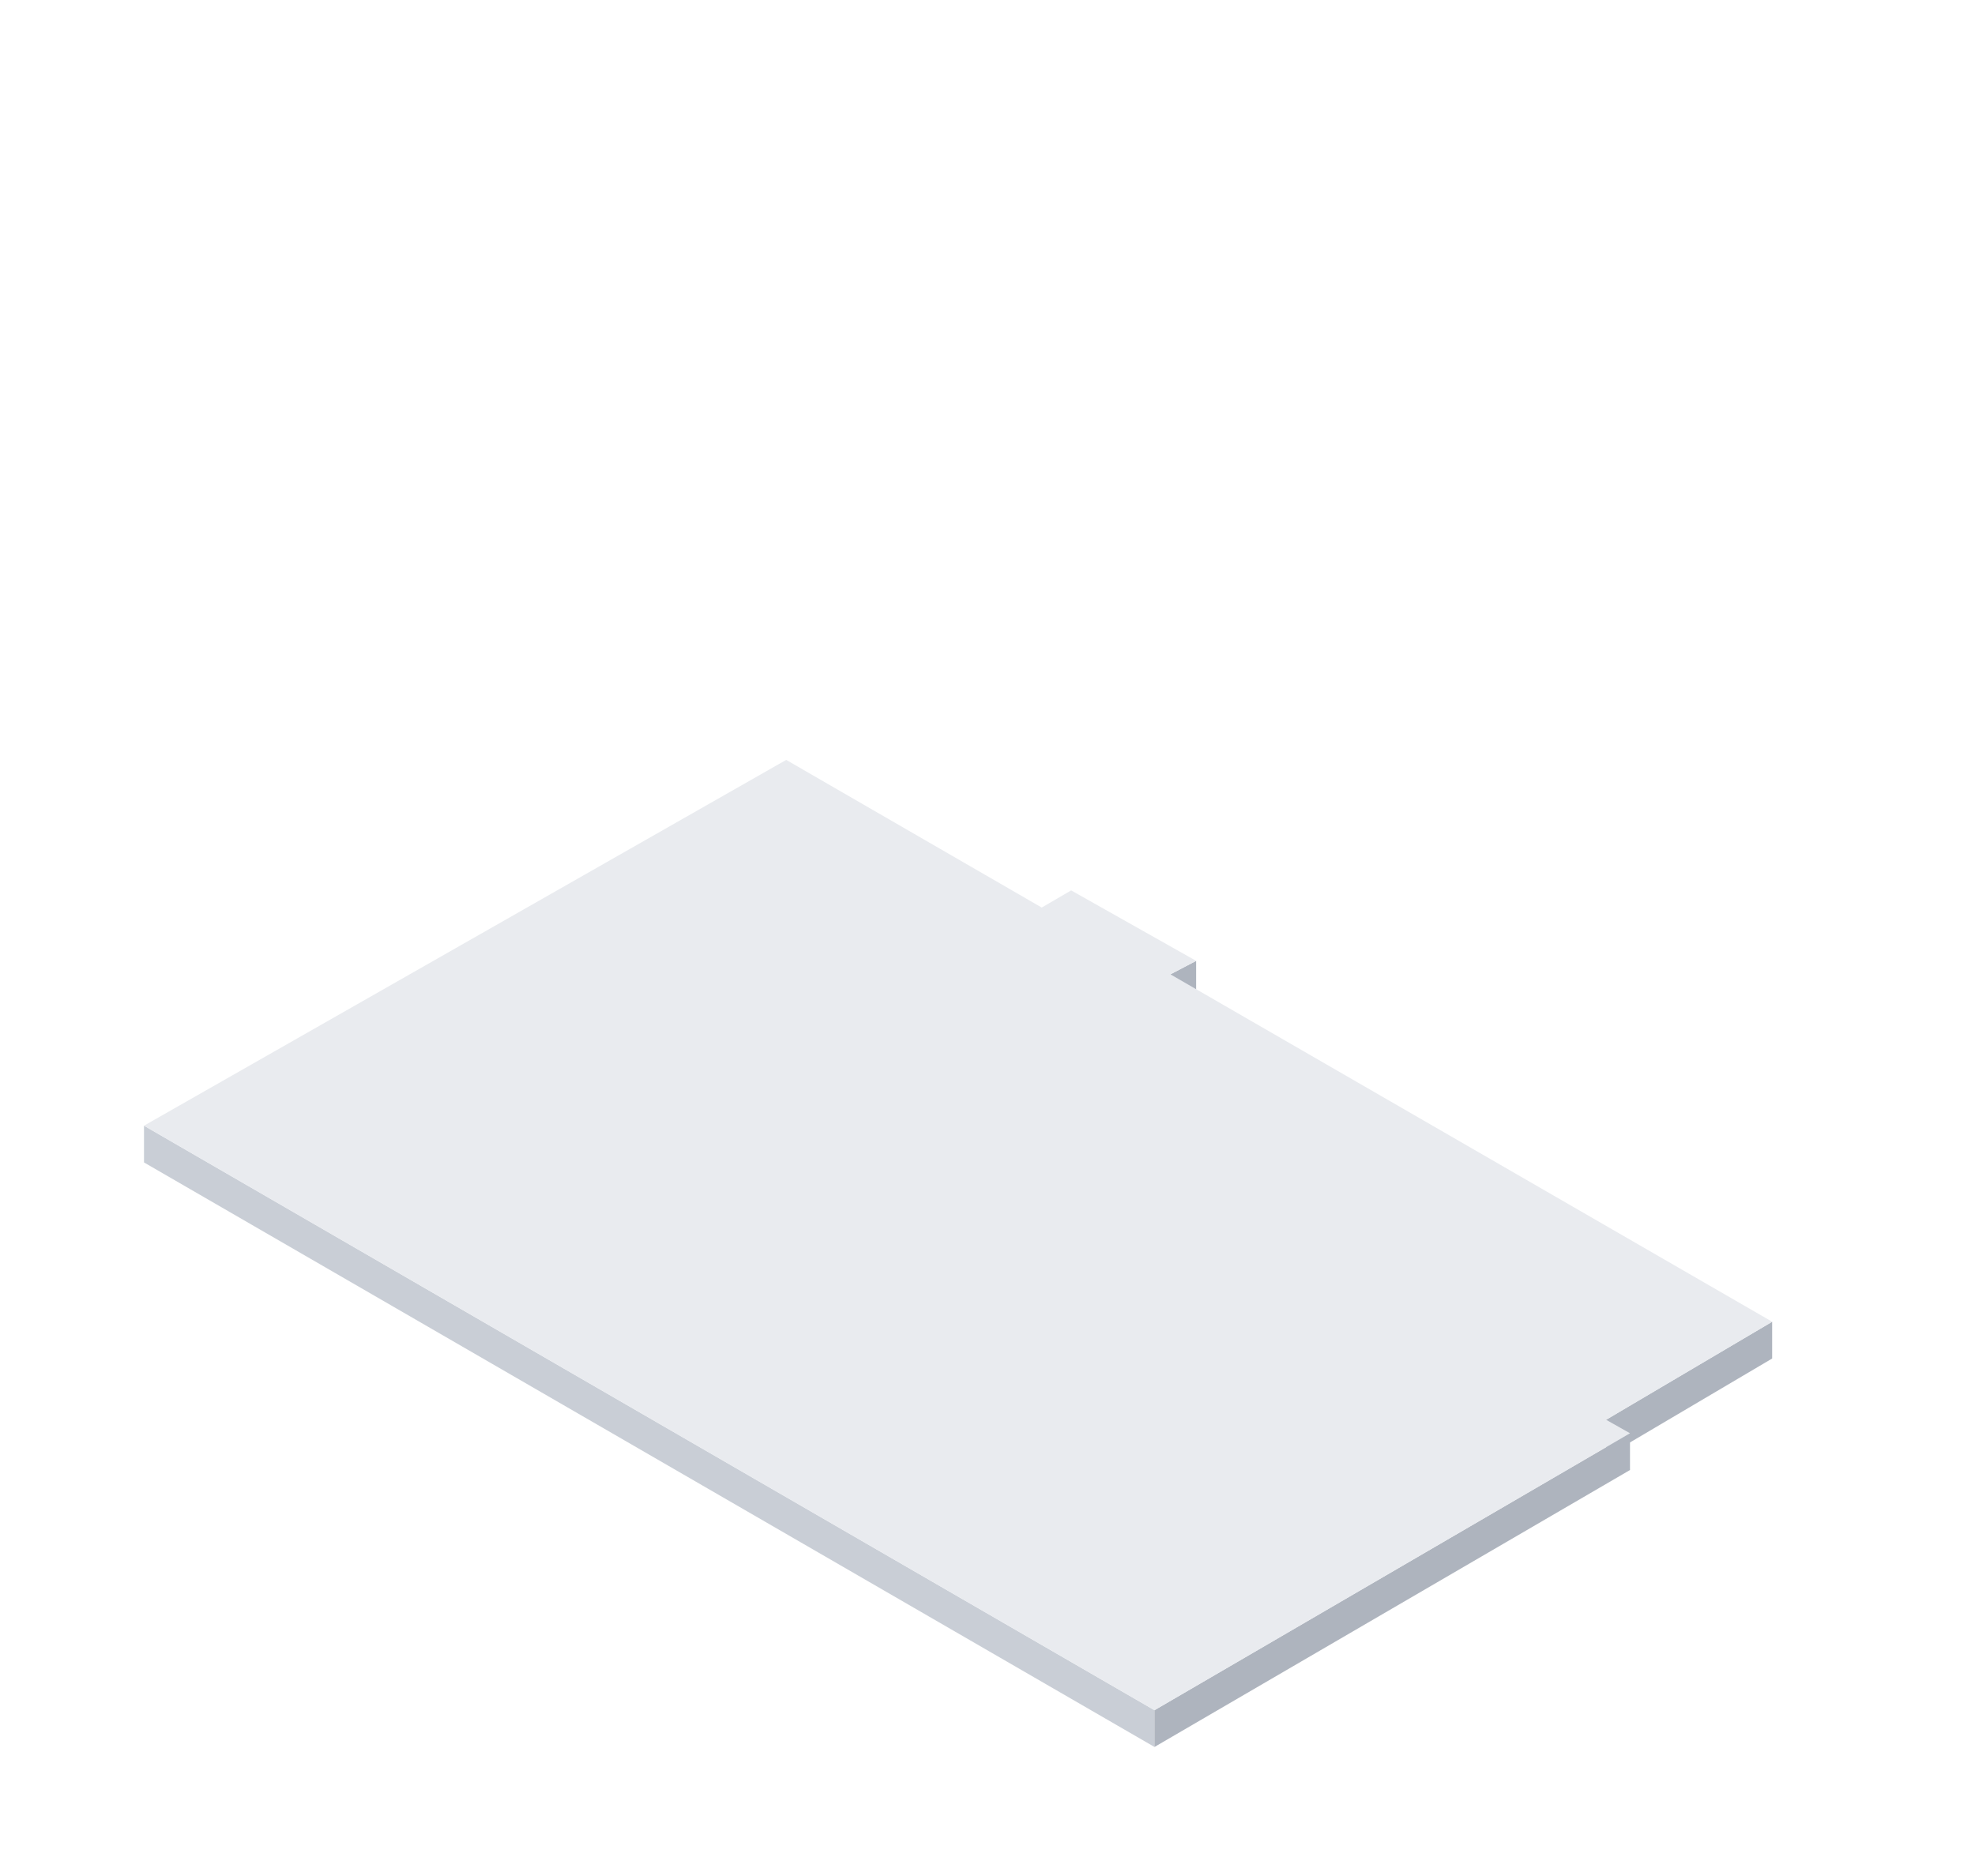
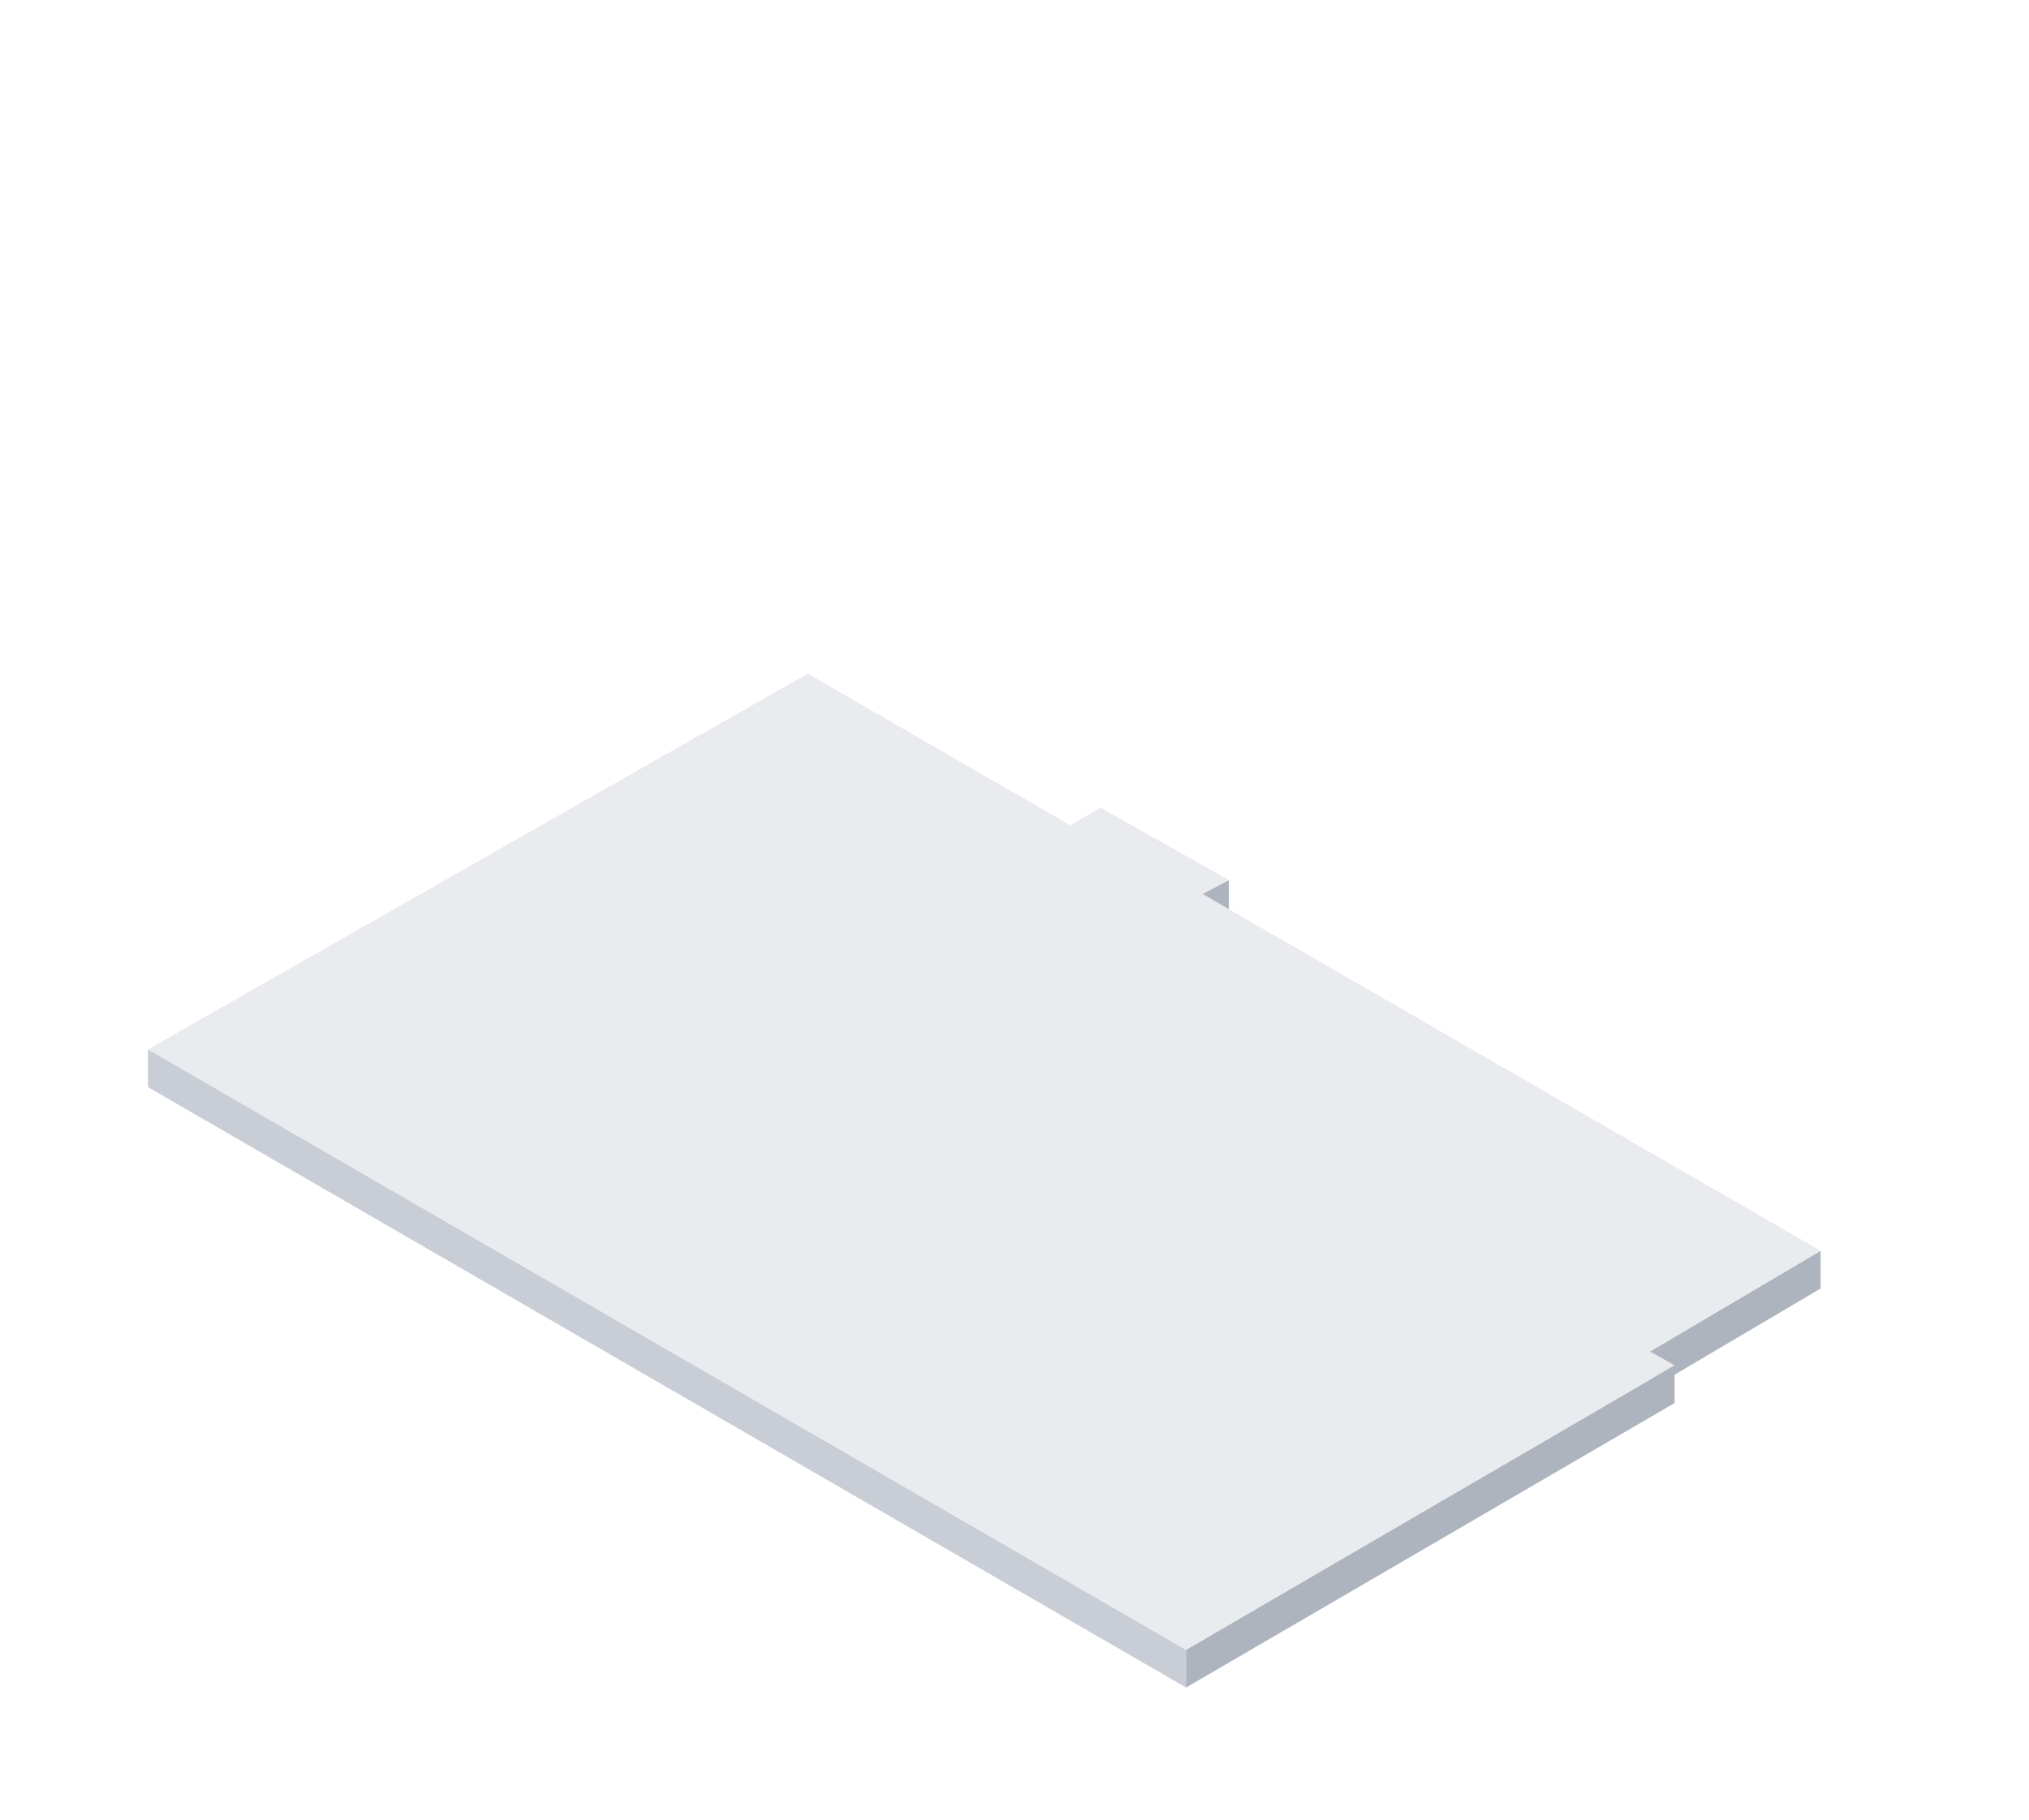
- <svg xmlns="http://www.w3.org/2000/svg" viewBox="-260.8 -112.5 322.3 306.1" width="644.5" height="612.2">
+ <svg xmlns="http://www.w3.org/2000/svg" viewBox="-260.8 -95.5 322.3 289.1" width="644.5" height="578.2">
  <polygon points="-65.6,50.3 -69.8,52.5 -69.8,46.5 -65.6,44.3" fill="#AEB4BE" />
  <polygon points="28.4,109.2 1.3,125.2 1.3,119.2 28.4,103.2" fill="#AEB4BE" />
  <polygon points="-72.4,172.6 -237.3,77.2 -237.3,71.2 -72.4,166.6" fill="#C9CED6" />
  <polygon points="5.2,127.4 -72.4,172.6 -72.4,166.6 5.2,121.4" fill="#AEB4BE" />
  <polygon points="-132.5,11.5 -90.8,35.6 -86,32.8 -65.6,44.3 -69.8,46.5 28.4,103.2 1.3,119.2 5.2,121.4 -72.4,166.6 -237.3,71.2" fill="#E9EBEF" />
</svg>
